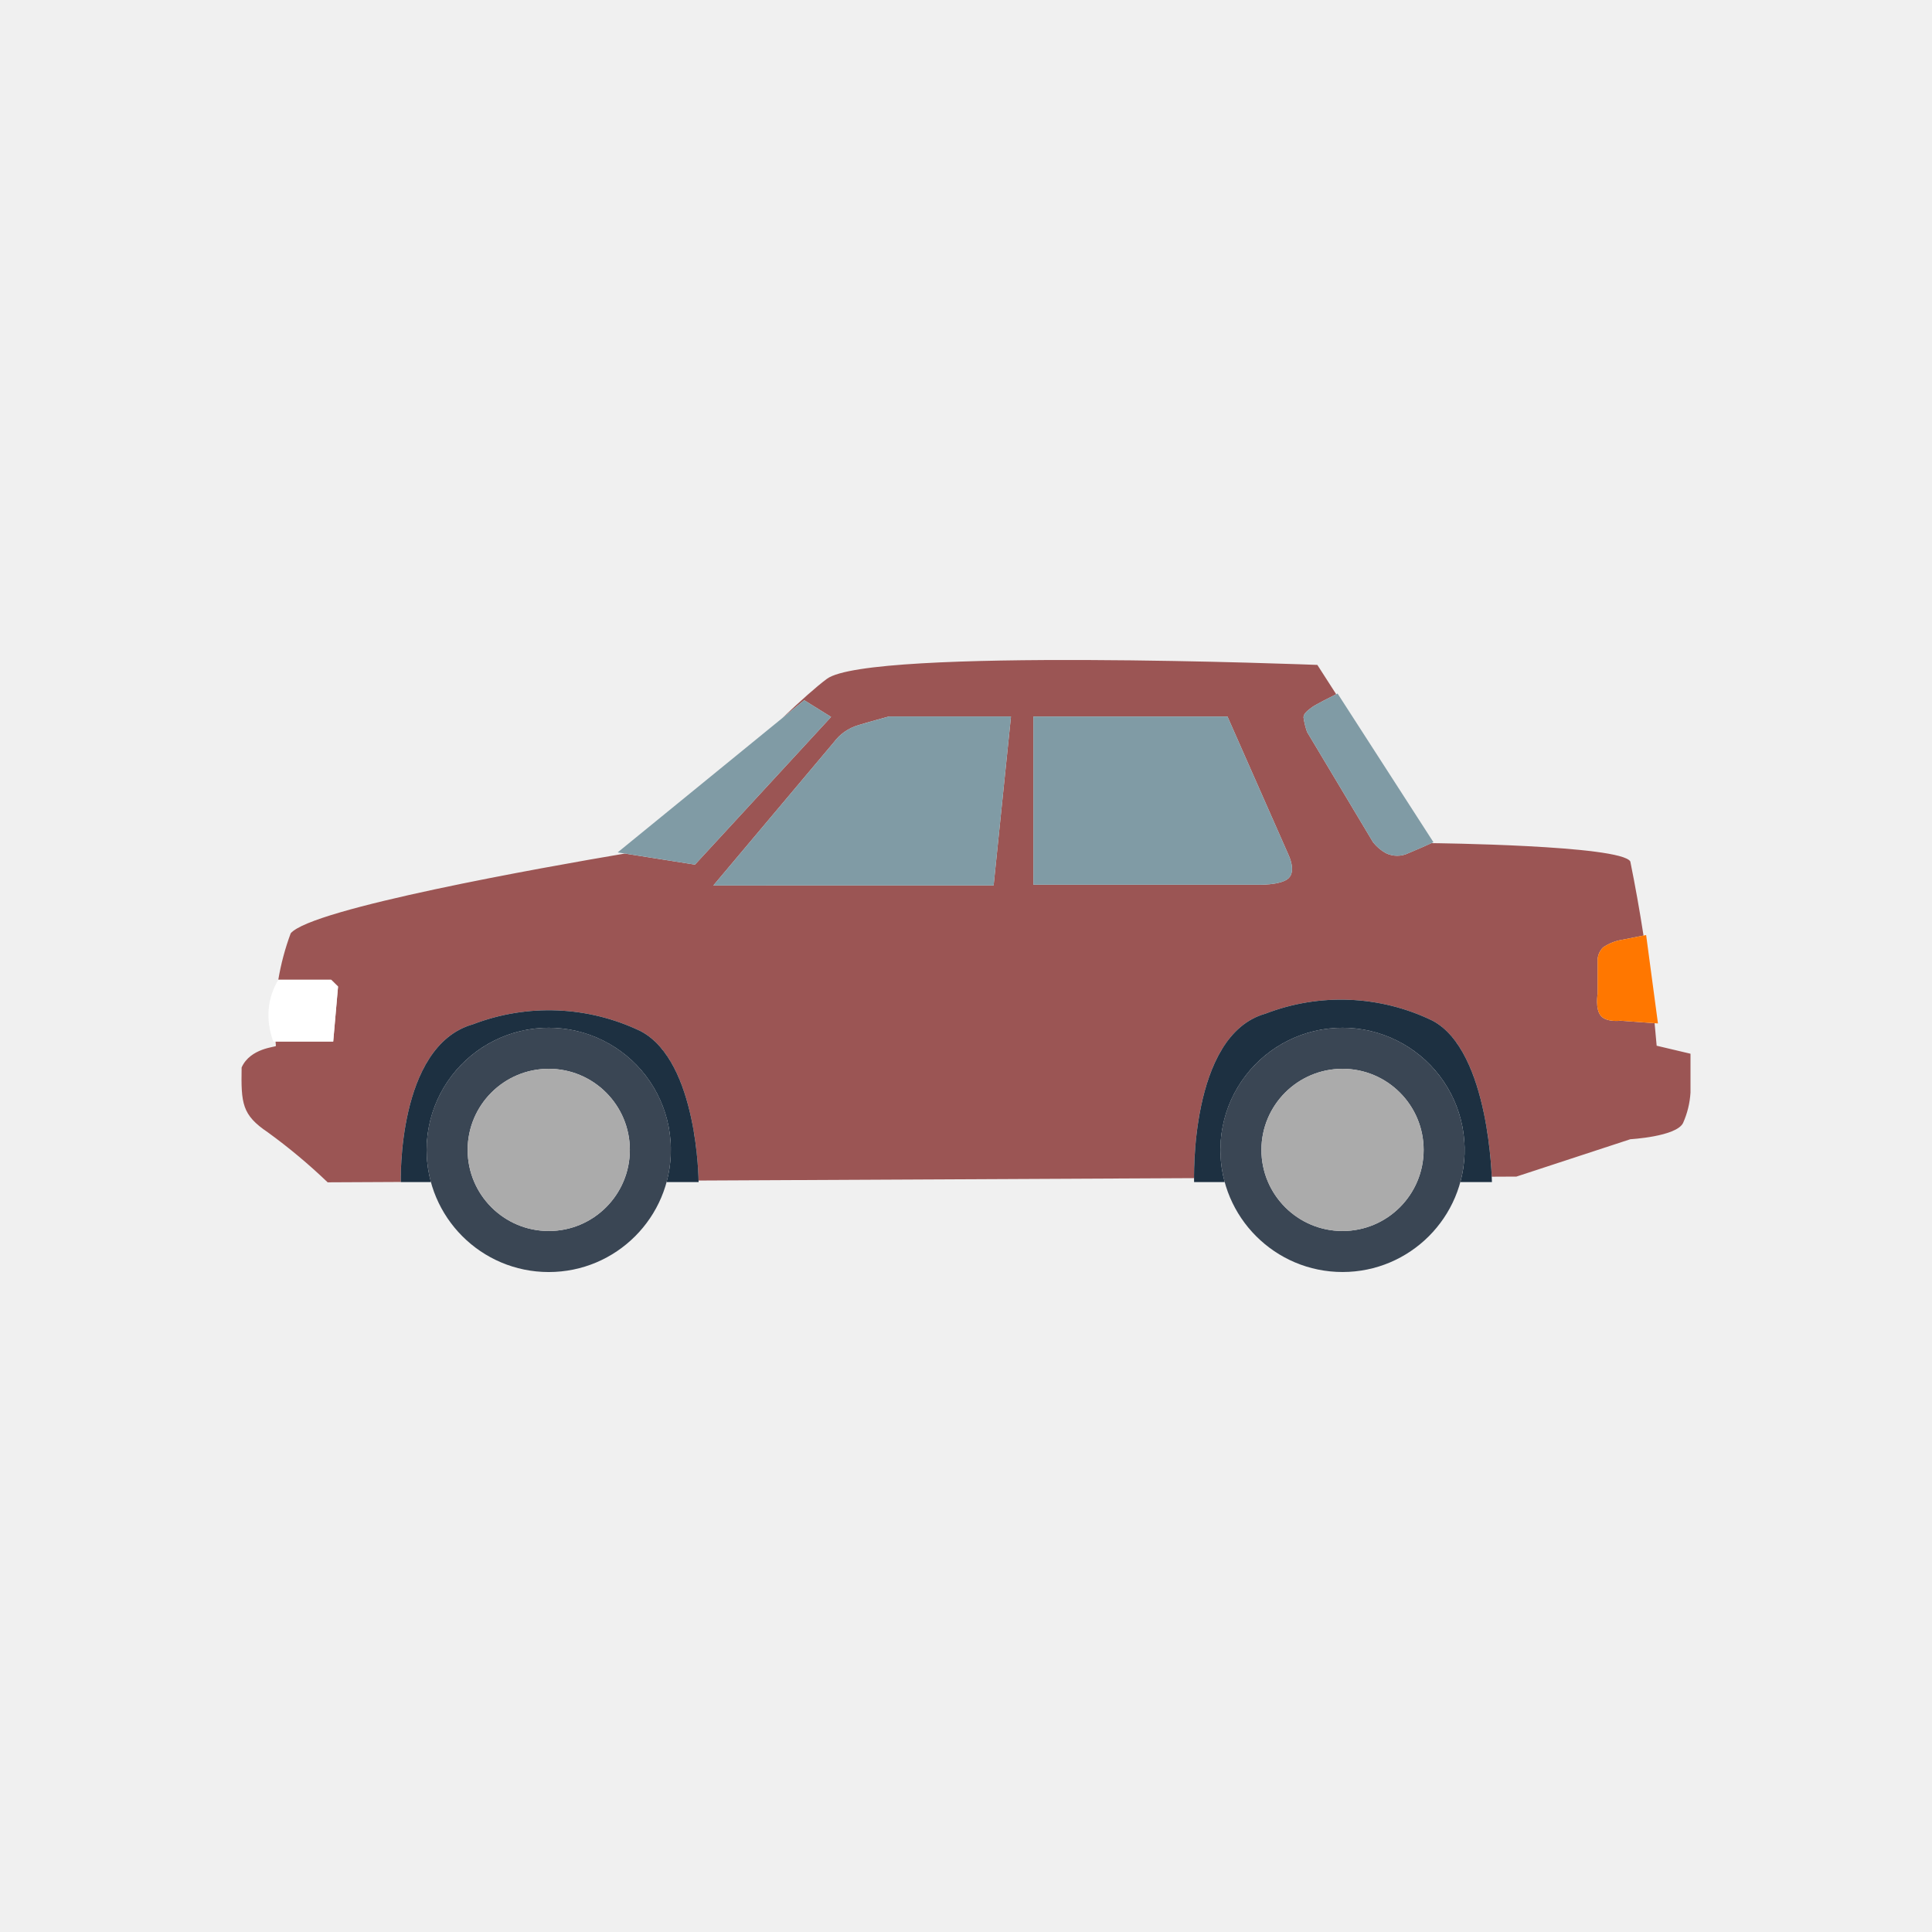
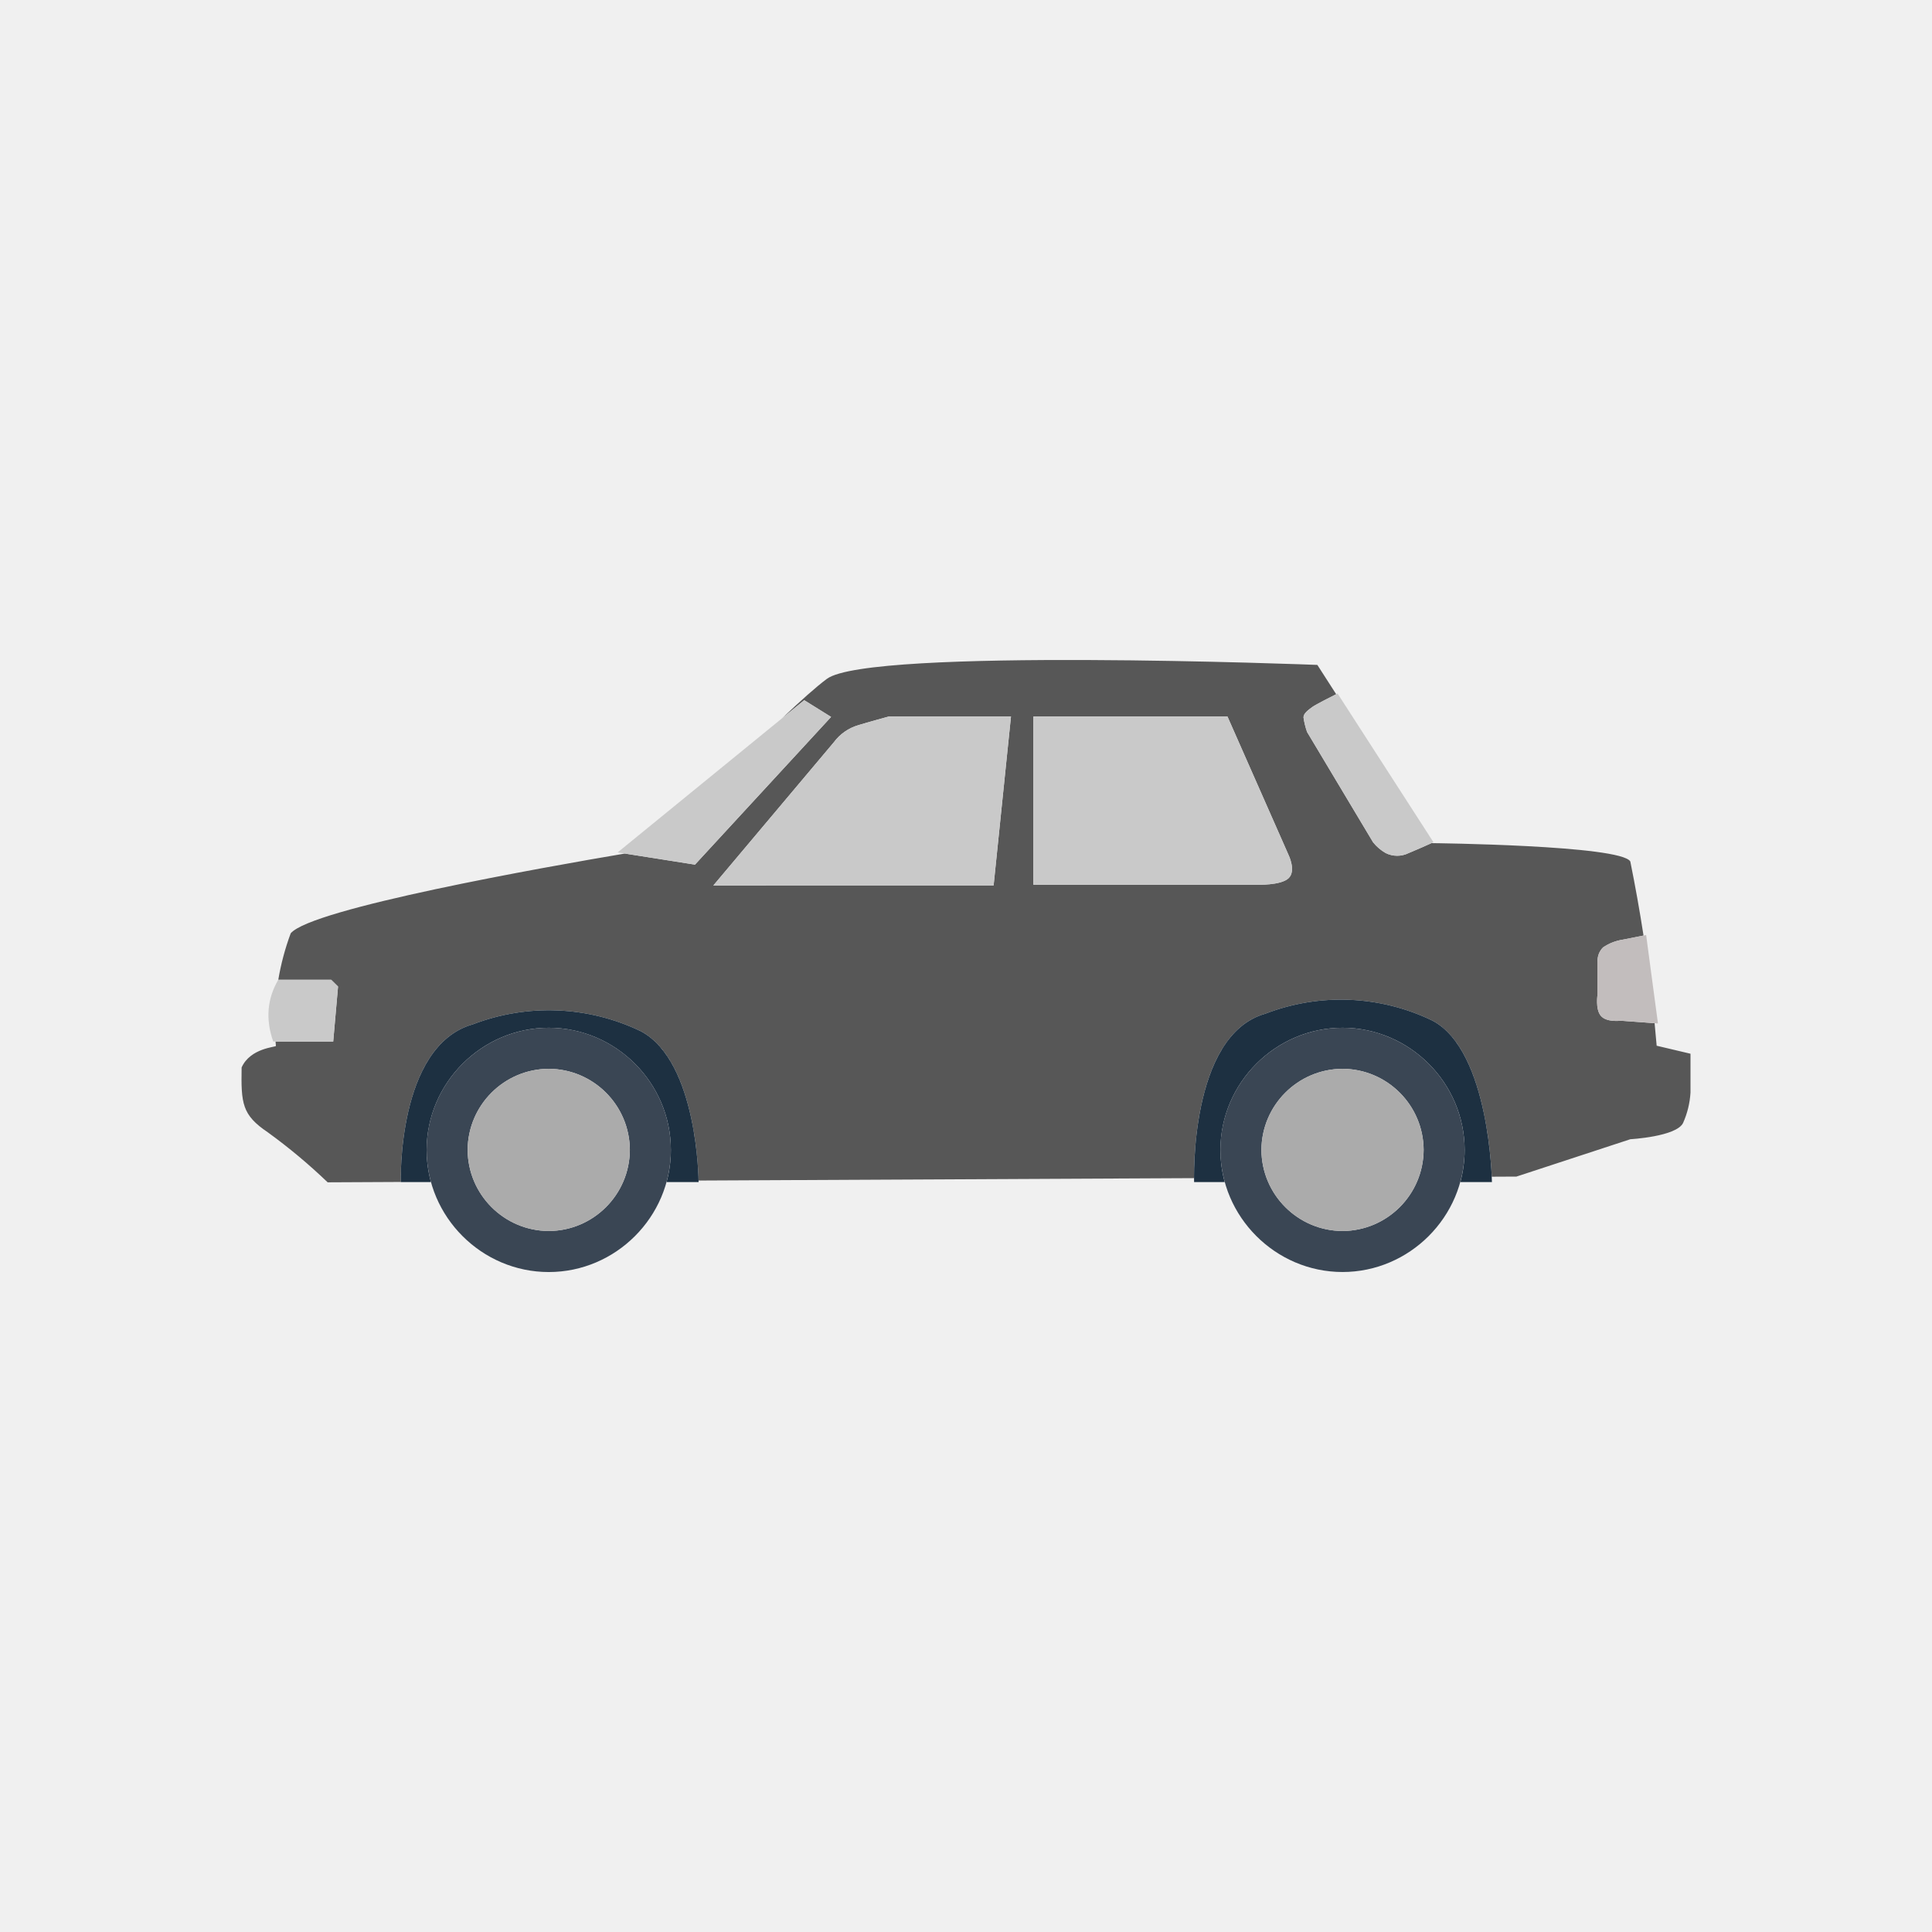
<svg xmlns="http://www.w3.org/2000/svg" xml:space="preserve" fill-rule="evenodd" stroke-linejoin="round" stroke-miterlimit="2" clip-rule="evenodd" viewBox="0 0 64 64">
-   <g id="red">
-     <path fill="#9b5554" d="M9.219 32.455a8.415 8.415 0 0 1 .411-1.538c.691-.823 8.396-2.19 11.068-2.642l2.324.367 4.509-4.893-.89-.554-.725.591c.599-.568 1.128-1.041 1.477-1.299 1.414-1.046 16.246-.461 16.246-.461l.624.971c-.159.079-.677.341-.792.424-.135.099-.293.215-.291.344.024.164.063.325.118.482l2.186 3.653c.116.146.259.268.421.36a.852.852 0 0 0 .756 0c.287-.118.63-.272.765-.334l.002.004s6.26.065 6.578.607c.165.814.311 1.633.438 2.454l-.681.135a1.587 1.587 0 0 0-.659.257.617.617 0 0 0-.181.483v1.06s-.084.504.108.726c.192.223.653.16.653.16l1.127.083c.025.248.047.497.068.746l1.121.265v1.285a2.903 2.903 0 0 1-.247 1.011c-.226.451-1.745.536-1.745.536l-3.775 1.238-.817.004c-.036-.826-.288-4.282-1.964-5.17a6.952 6.952 0 0 0-5.532-.231c-2.285.643-2.371 4.669-2.367 5.448l-16.412.08c-.01-.468-.14-4.001-1.911-4.945a7.024 7.024 0 0 0-5.562-.231c-2.479.702-2.395 5.08-2.391 5.223l-2.423.012a18.92 18.92 0 0 0-1.983-1.657c-.855-.576-.887-.954-.867-2.148.291-.649 1.136-.671 1.136-.714l-.012-.145h1.91l.16-1.821-.229-.226h-1.75Zm25.013-8.718v5.57h7.399s.795.031 1.054-.214 0-.771 0-.771l-2.023-4.585h-6.43Zm-10.601 5.595 9.284-.002.575-5.595h-4.046s-.746.204-1.011.287a1.556 1.556 0 0 0-.809.564l-3.993 4.746Z" />
-   </g>
-   <g id="blue">
-     <path fill="#809ba5" d="m23.631 29.332 3.993-4.746c.201-.27.485-.469.809-.564a47.308 47.308 0 0 1 1.011-.287h4.046l-.575 5.595-9.284.002Zm-3.17-1.095 6.18-5.042.89.554-4.509 4.893-2.561-.405Zm13.771-4.5h6.43l2.023 4.585s.259.526 0 .771-1.054.214-1.054.214h-7.399v-5.57Zm10.077-.763 3.176 4.926s-.458.21-.824.36a.852.852 0 0 1-.756 0 1.455 1.455 0 0 1-.421-.36l-2.186-3.653a2.59 2.59 0 0 1-.118-.482c-.002-.129.156-.245.291-.344.136-.099.838-.447.838-.447Z" />
-   </g>
  <g id="grey">
-     <path fill="#1d3041" d="M40.57 39.158h-1.014s-.168-4.867 2.364-5.579a6.952 6.952 0 0 1 5.532.231c1.908 1.011 1.97 5.348 1.97 5.348h-1.046a4.048 4.048 0 0 0-3.903-5.112 4.048 4.048 0 0 0-3.903 5.112Zm-26.295 0h-.998s-.13-4.513 2.391-5.227a7.024 7.024 0 0 1 5.562.231c1.897 1.011 1.912 4.996 1.912 4.996h-1.061a4.047 4.047 0 0 0-3.903-5.112 4.048 4.048 0 0 0-3.903 5.112Z" />
-     <path fill="#3a4654" d="M44.473 34.046a4.048 4.048 0 0 1 4.045 4.046 4.047 4.047 0 0 1-4.045 4.045 4.047 4.047 0 0 1-4.046-4.045 4.048 4.048 0 0 1 4.046-4.046Zm0 1.359a2.688 2.688 0 0 0-2.687 2.687 2.688 2.688 0 0 0 2.687 2.687 2.688 2.688 0 0 0 2.687-2.687 2.688 2.688 0 0 0-2.687-2.687Zm-26.295-1.359a4.046 4.046 0 1 1-4.046 4.046 4.048 4.048 0 0 1 4.046-4.046Zm0 1.359a2.688 2.688 0 0 0-2.687 2.687 2.688 2.688 0 0 0 2.687 2.687 2.688 2.688 0 0 0 2.687-2.687 2.688 2.688 0 0 0-2.687-2.687Z" />
-     <path fill="#ababab" d="M44.473 35.405a2.688 2.688 0 0 1 2.687 2.687 2.688 2.688 0 0 1-2.687 2.687 2.688 2.688 0 0 1-2.687-2.687 2.688 2.688 0 0 1 2.687-2.687Zm-26.295 0a2.688 2.688 0 0 1 2.687 2.687 2.688 2.688 0 0 1-2.687 2.687 2.688 2.688 0 0 1-2.687-2.687 2.688 2.688 0 0 1 2.687-2.687Z" />
-   </g>
-   <g id="orange">
-     <path fill="#f70" fill-rule="nonzero" d="m54.53 30.974-.767.152a1.587 1.587 0 0 0-.659.257.617.617 0 0 0-.181.483v1.06s-.084.504.108.726c.192.223.653.16.653.16l1.238.091-.392-2.929Z" />
-   </g>
-   <g id="white">
-     <path fill="#fff" fill-rule="nonzero" d="M9.219 32.455h1.75l.229.226-.16 1.821H9.051c-.262-.746-.196-1.427.168-2.047Z" />
+     <path fill="#575757" d="M9.219 32.455a8.431 8.431 0 0 1 .411-1.538c.691-.823 8.396-2.19 11.068-2.642l2.324.367 4.509-4.893-.89-.554-.725.591c.599-.568 1.128-1.041 1.477-1.299 1.414-1.046 16.246-.461 16.246-.461l.624.971c-.159.079-.677.341-.792.424-.135.099-.293.215-.291.344.024.164.063.325.118.482l2.186 3.653c.116.146.259.268.421.36a.852.852 0 0 0 .756 0c.287-.118.63-.272.765-.334l.002.004s6.26.065 6.578.607c.165.814.311 1.633.438 2.454l-.681.135a1.593 1.593 0 0 0-.659.257.617.617 0 0 0-.181.483v1.06s-.084.504.108.726c.192.223.653.16.653.16l1.127.083c.025.248.047.497.068.746l1.121.265v1.285a2.897 2.897 0 0 1-.247 1.011c-.226.451-1.745.536-1.745.536l-3.775 1.238-.817.004c-.036-.826-.288-4.282-1.964-5.17a6.956 6.956 0 0 0-5.532-.231c-2.285.643-2.371 4.669-2.367 5.448l-16.412.08c-.01-.468-.14-4.001-1.911-4.945a7.028 7.028 0 0 0-5.562-.231c-2.479.702-2.395 5.08-2.391 5.223l-2.423.012a18.797 18.797 0 0 0-1.983-1.657c-.855-.576-.887-.954-.867-2.148.291-.649 1.136-.671 1.136-.714l-.012-.145h1.91l.16-1.821-.229-.226h-1.75Zm25.013-8.718v5.57h7.399s.795.031 1.054-.214 0-.771 0-.771l-2.023-4.585h-6.43Zm-10.601 5.595 9.284-.002.575-5.595h-4.046s-.746.204-1.011.287a1.55 1.55 0 0 0-.809.564l-3.993 4.746Z" />
+     <path fill="#1d3041" d="M40.57 39.158h-1.014s-.168-4.867 2.364-5.579a6.956 6.956 0 0 1 5.532.231c1.908 1.011 1.97 5.348 1.97 5.348h-1.046c.094-.347.142-.705.142-1.064 0-2.22-1.825-4.047-4.045-4.048-2.22.001-4.045 1.828-4.045 4.048 0 .359.048.717.142 1.064Zm-26.295 0h-.998s-.13-4.513 2.391-5.227a7.028 7.028 0 0 1 5.562.231c1.897 1.011 1.912 4.996 1.912 4.996h-1.061c.095-.347.143-.705.143-1.065 0-2.22-1.826-4.046-4.046-4.047-2.22.001-4.045 1.828-4.045 4.048 0 .359.048.717.142 1.064Z" />
+     <path fill="#3a4654" d="M44.473 34.046c2.219.002 4.044 1.827 4.045 4.046-.001 2.219-1.826 4.044-4.045 4.045-2.219-.001-4.045-1.826-4.046-4.045.001-2.219 1.827-4.045 4.046-4.046Zm0 1.359a2.701 2.701 0 0 0-2.687 2.687 2.701 2.701 0 0 0 2.687 2.687 2.701 2.701 0 0 0 2.687-2.687 2.701 2.701 0 0 0-2.687-2.687Zm-26.295-1.359c2.22 0 4.046 1.826 4.046 4.046s-1.826 4.046-4.046 4.046-4.046-1.826-4.046-4.046c.001-2.219 1.827-4.045 4.046-4.046Zm0 1.359a2.701 2.701 0 0 0-2.687 2.687 2.701 2.701 0 0 0 2.687 2.687 2.701 2.701 0 0 0 2.687-2.687 2.701 2.701 0 0 0-2.687-2.687Z" />
+     <path fill="#ababab" d="M44.473 35.405a2.701 2.701 0 0 1 2.687 2.687 2.701 2.701 0 0 1-2.687 2.687 2.701 2.701 0 0 1-2.687-2.687 2.701 2.701 0 0 1 2.687-2.687Zm-26.295 0a2.701 2.701 0 0 1 2.687 2.687 2.701 2.701 0 0 1-2.687 2.687 2.701 2.701 0 0 1-2.687-2.687 2.701 2.701 0 0 1 2.687-2.687Z" />
+     <path fill="#c2bdbd" fill-rule="nonzero" d="m54.53 30.974-.767.152a1.593 1.593 0 0 0-.659.257.617.617 0 0 0-.181.483v1.06s-.084.504.108.726c.192.223.653.16.653.16l1.238.091-.392-2.929Z" />
+     <path fill="#c9c9c9" fill-rule="nonzero" d="M9.219 32.455h1.75l.229.226-.16 1.821H9.051c-.262-.746-.196-1.427.168-2.047Z" />
+     <path fill="#c9c9c9" d="m23.631 29.332 3.993-4.746c.201-.27.485-.469.809-.564.336-.099.673-.195 1.011-.287h4.046l-.575 5.595-9.284.002Zm-3.17-1.095 6.18-5.042.89.554-4.509 4.893-2.561-.405Zm13.771-4.5h6.43l2.023 4.585s.259.526 0 .771-1.054.214-1.054.214h-7.399v-5.57Zm10.077-.763 3.176 4.926s-.458.21-.824.36a.852.852 0 0 1-.756 0 1.455 1.455 0 0 1-.421-.36l-2.186-3.653a2.59 2.59 0 0 1-.118-.482c-.002-.129.156-.245.291-.344.136-.099.838-.447.838-.447Z" />
  </g>
</svg>
